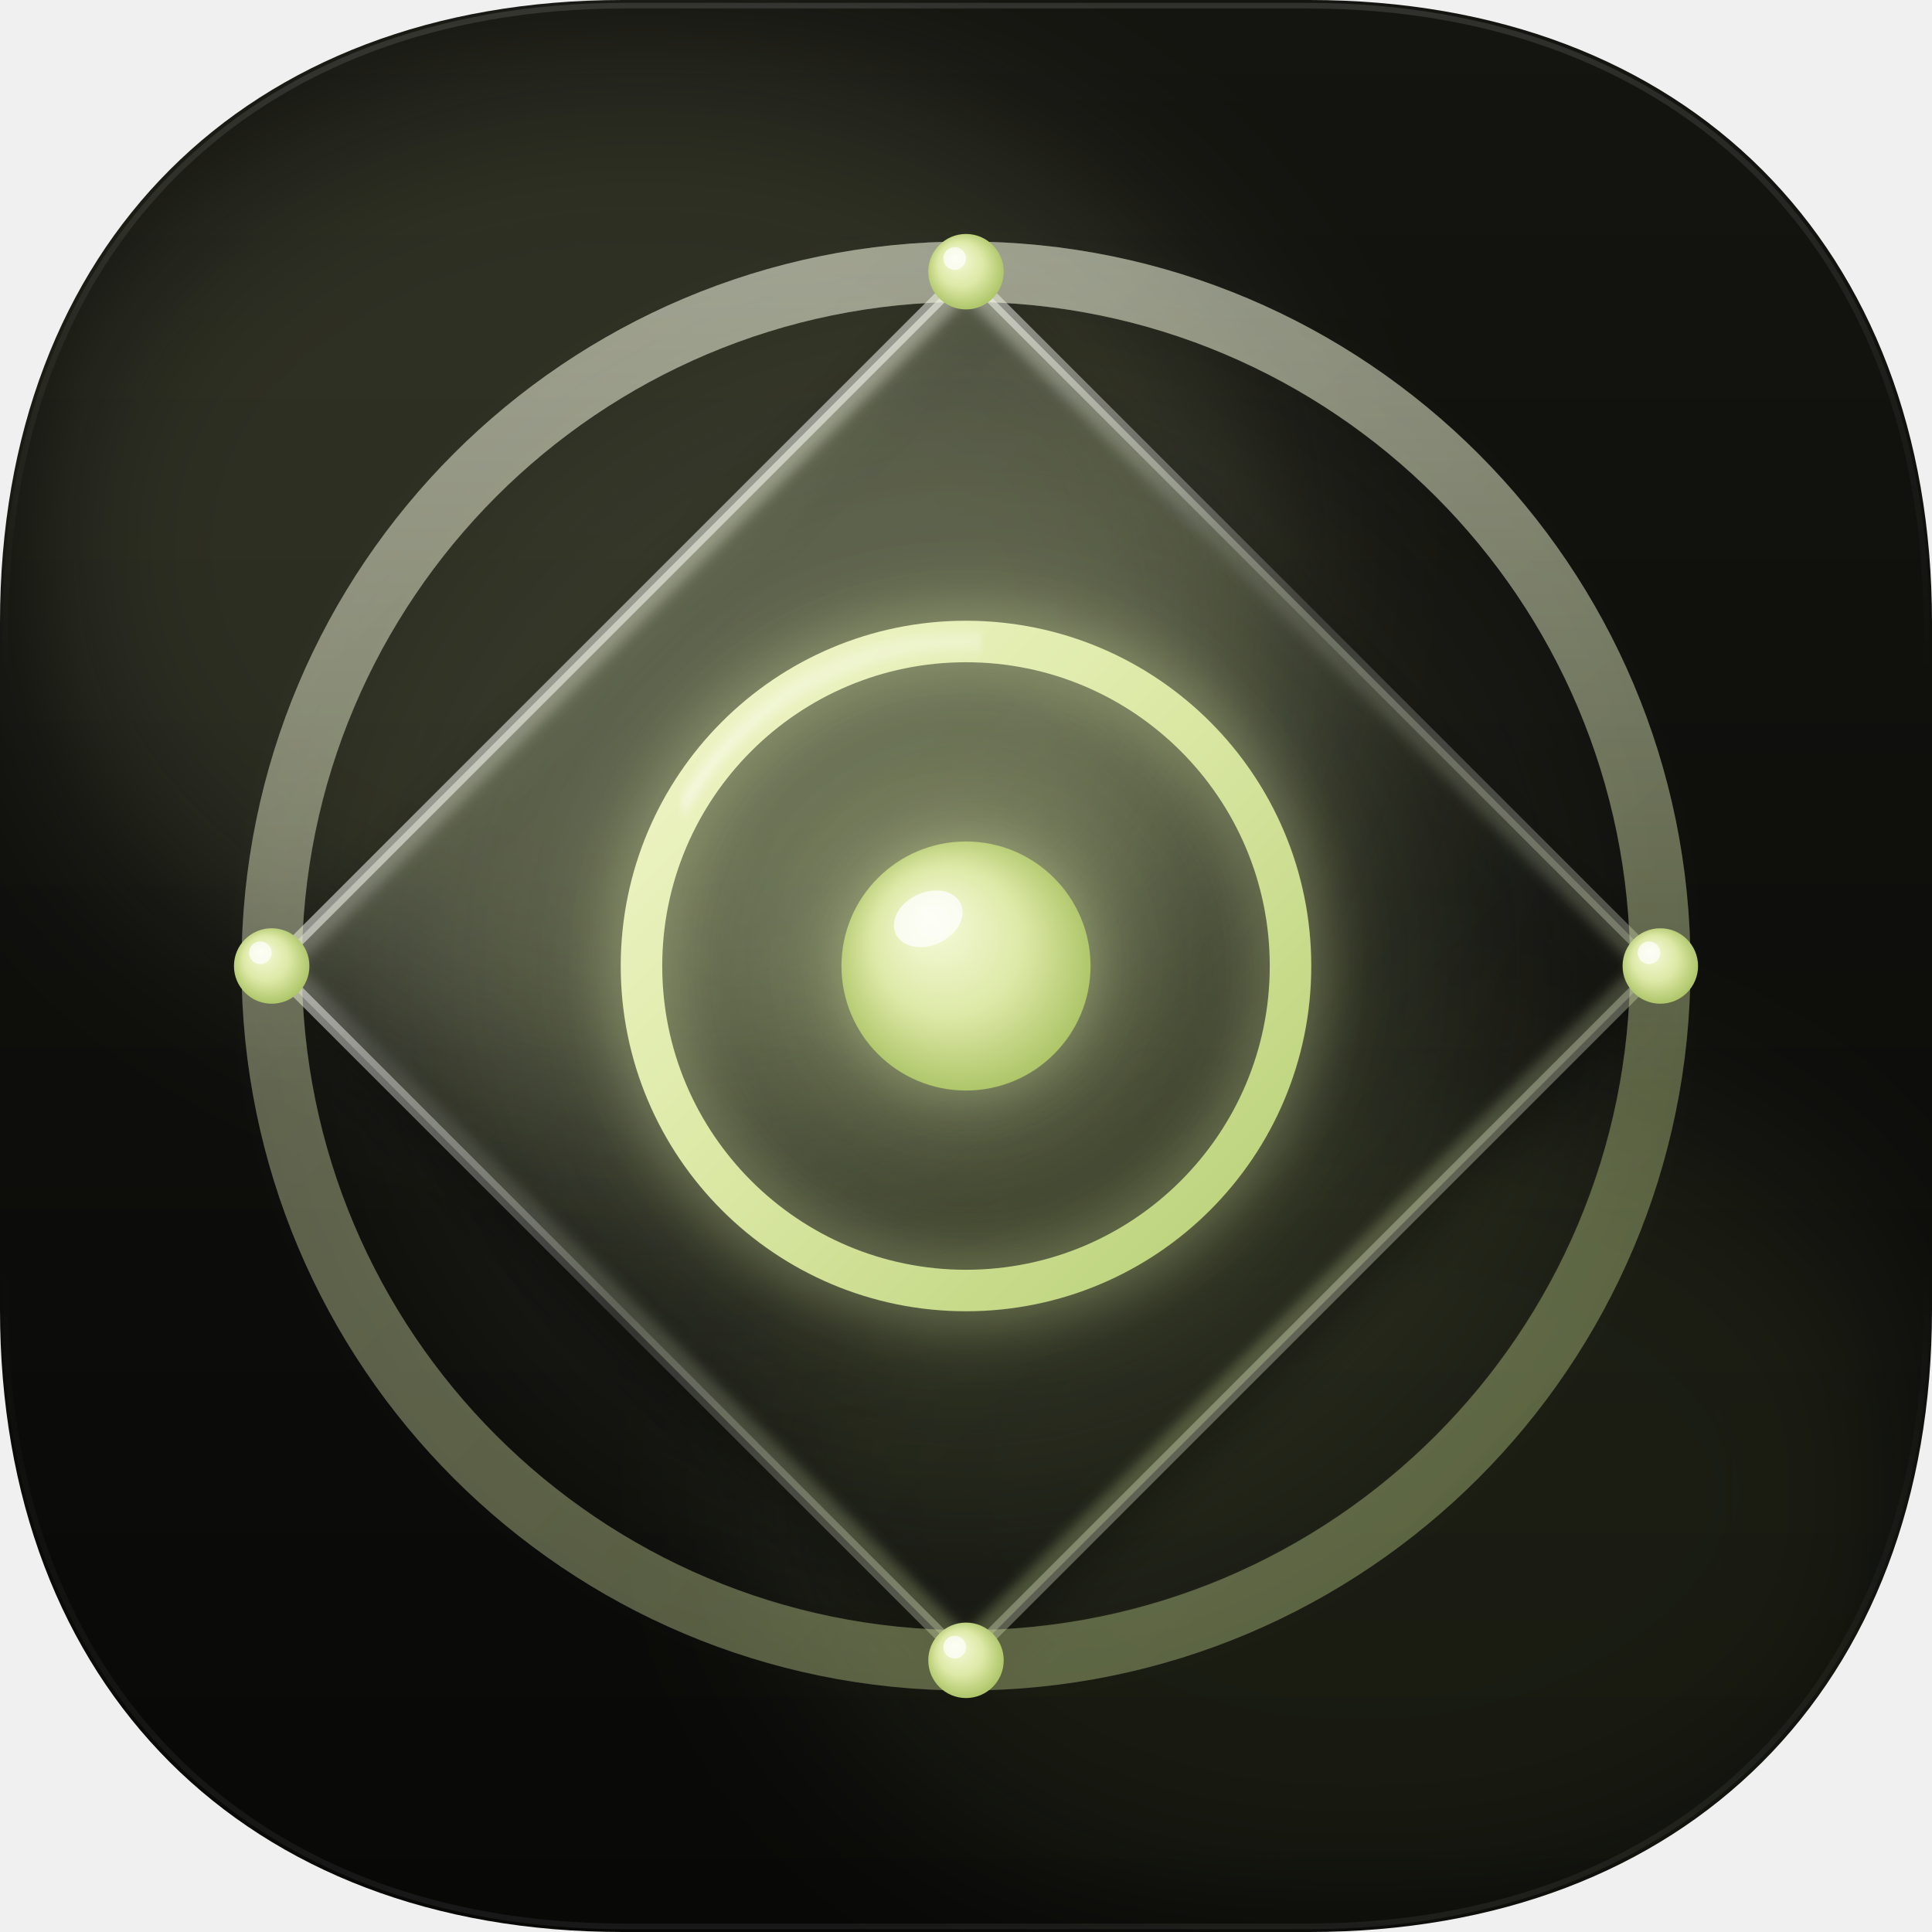
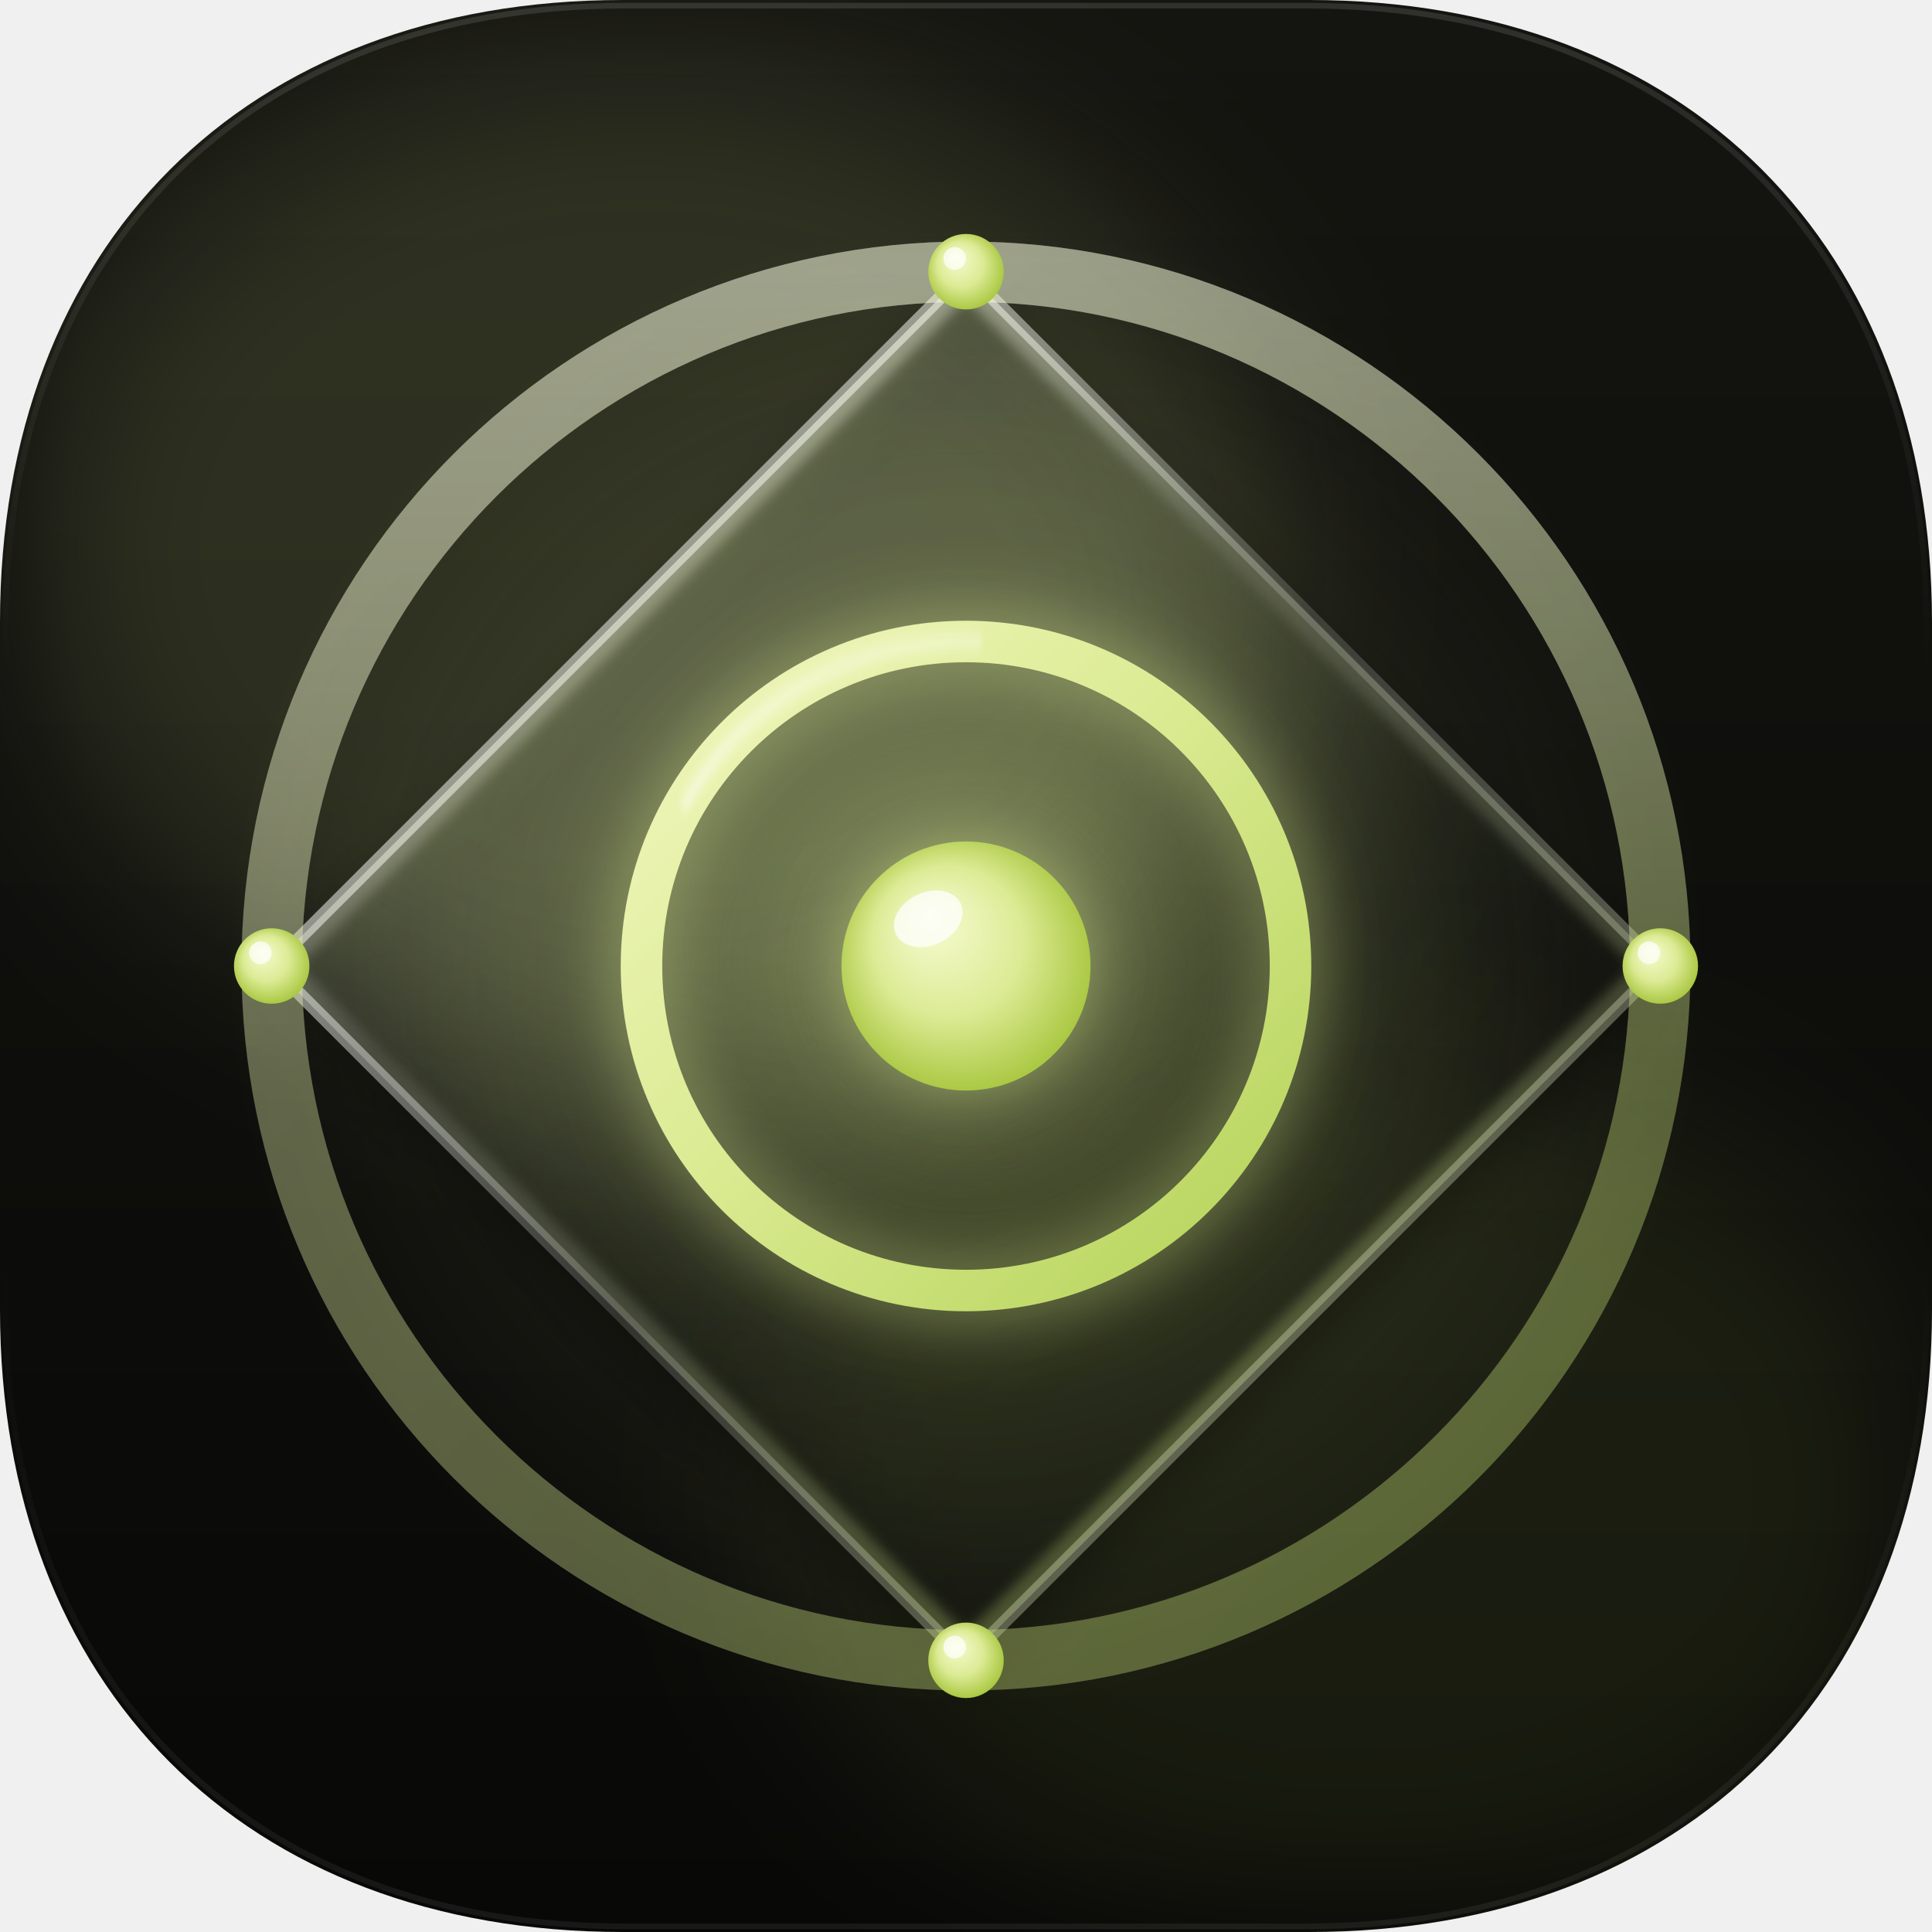
<svg xmlns="http://www.w3.org/2000/svg" width="1024" height="1024" viewBox="0 0 1024 1024">
  <defs>
    <clipPath id="sqm">
      <path d="M330 0 L694 0 C894 0 1024 130 1024 330 L1024 694 C1024 894 894 1024 694 1024 L330 1024 C130 1024 0 894 0 694 L0 330 C0 130 130 0 330 0 Z" />
    </clipPath>
    <clipPath id="dia">
      <path d="M512 144 L880 512 L512 880 L144 512 Z" />
    </clipPath>
    <linearGradient id="lq" x1="0" y1="0" x2="1" y2="1">
-       <stop offset="0" stop-color="#f2f6cb" />
-       <stop offset="0.45" stop-color="#dce9a6" />
-       <stop offset="1" stop-color="#b7cf75" />
+       <stop offset="0" stop-color="#f2f7c0" />
+       <stop offset="0.45" stop-color="#dbeb93" />
+       <stop offset="1" stop-color="#b4d257" />
    </linearGradient>
    <linearGradient id="bgv2" x1="0" y1="0" x2="0" y2="1">
      <stop offset="0" stop-color="#141410" />
      <stop offset="1" stop-color="#080807" />
    </linearGradient>
    <linearGradient id="plate" x1="0" y1="0" x2="1" y2="1">
      <stop offset="0" stop-color="#ffffff" stop-opacity="0.05" />
-       <stop offset="1" stop-color="#eef7cd" stop-opacity="0.02" />
+       <stop offset="1" stop-color="#edf8c2" stop-opacity="0.02" />
    </linearGradient>
    <radialGradient id="wash">
-       <stop offset="0" stop-color="#dff0a8" stop-opacity="0.30" />
-       <stop offset="0.55" stop-color="#c0d97e" stop-opacity="0.09" />
-       <stop offset="1" stop-color="#c0d97e" stop-opacity="0" />
+       <stop offset="0" stop-color="#ddf294" stop-opacity="0.30" />
+       <stop offset="0.55" stop-color="#bddc61" stop-opacity="0.09" />
+       <stop offset="1" stop-color="#bddc61" stop-opacity="0" />
    </radialGradient>
    <linearGradient id="edge" x1="0" y1="0" x2="0.6" y2="1">
-       <stop offset="0" stop-color="#f4fad8" stop-opacity="0.70" />
+       <stop offset="0" stop-color="#f4fbcf" stop-opacity="0.70" />
      <stop offset="0.45" stop-color="#ffffff" stop-opacity="0.10" />
-       <stop offset="1" stop-color="#c6dd85" stop-opacity="0.30" />
+       <stop offset="1" stop-color="#c3e06a" stop-opacity="0.30" />
    </linearGradient>
    <linearGradient id="rimD" x1="0" y1="0" x2="1" y2="1">
-       <stop offset="0" stop-color="#fbfdf0" stop-opacity="0.90" />
+       <stop offset="0" stop-color="#fbfded" stop-opacity="0.90" />
      <stop offset="0.5" stop-color="#ffffff" stop-opacity="0.14" />
-       <stop offset="1" stop-color="#e4efb6" stop-opacity="0.50" />
+       <stop offset="1" stop-color="#e3f1a7" stop-opacity="0.50" />
    </linearGradient>
    <linearGradient id="glassTop" x1="0" y1="0" x2="0" y2="1">
      <stop offset="0" stop-color="#ffffff" stop-opacity="0.30" />
      <stop offset="0.6" stop-color="#ffffff" stop-opacity="0" />
    </linearGradient>
    <linearGradient id="rim" x1="0" y1="0" x2="0" y2="1">
      <stop offset="0" stop-color="#ffffff" stop-opacity="0.12" />
      <stop offset="0.35" stop-color="#ffffff" stop-opacity="0" />
    </linearGradient>
    <linearGradient id="rimB" x1="0" y1="0" x2="0" y2="1">
      <stop offset="0.65" stop-color="#ffffff" stop-opacity="0" />
      <stop offset="1" stop-color="#ffffff" stop-opacity="0.07" />
    </linearGradient>
    <radialGradient id="gl">
-       <stop offset="0" stop-color="#dce9a6" stop-opacity="0.16" />
-       <stop offset="1" stop-color="#dce9a6" stop-opacity="0" />
+       <stop offset="0" stop-color="#dbeb93" stop-opacity="0.16" />
+       <stop offset="1" stop-color="#dbeb93" stop-opacity="0" />
    </radialGradient>
    <radialGradient id="bead" cx="0.5" cy="0.5" r="0.6" fx="0.35" fy="0.3">
-       <stop offset="0" stop-color="#f8fbdd" />
-       <stop offset="0.5" stop-color="#dde9a7" />
-       <stop offset="1" stop-color="#9fba55" />
+       <stop offset="0" stop-color="#f8fcd5" />
+       <stop offset="0.5" stop-color="#dceb95" />
+       <stop offset="1" stop-color="#9bbd29" />
    </radialGradient>
    <filter id="f3" x="-50%" y="-50%" width="200%" height="200%">
      <feGaussianBlur stdDeviation="3" />
    </filter>
    <filter id="f14" x="-50%" y="-50%" width="200%" height="200%">
      <feGaussianBlur stdDeviation="14" />
    </filter>
    <filter id="f18" x="-50%" y="-50%" width="200%" height="200%">
      <feGaussianBlur stdDeviation="18" />
    </filter>
    <filter id="f48" x="-80%" y="-80%" width="260%" height="260%">
      <feGaussianBlur stdDeviation="48" />
    </filter>
    <filter id="f70" x="-80%" y="-80%" width="260%" height="260%">
      <feGaussianBlur stdDeviation="70" />
    </filter>
  </defs>
  <g clip-path="url(#sqm)">
    <rect width="1024" height="1024" fill="url(#bgv2)" />
-     <ellipse cx="340" cy="290" rx="330" ry="260" fill="#dce9a6" opacity="0.14" filter="url(#f48)" />
-     <ellipse cx="720" cy="790" rx="310" ry="230" fill="#b7cf75" opacity="0.09" filter="url(#f48)" />
+     <ellipse cx="340" cy="290" rx="330" ry="260" fill="#dbeb93" opacity="0.14" filter="url(#f48)" />
+     <ellipse cx="720" cy="790" rx="310" ry="230" fill="#b4d257" opacity="0.09" filter="url(#f48)" />
    <circle cx="512" cy="512" r="400" fill="url(#gl)" />
    <path d="M512 144 L880 512 L512 880 L144 512 Z" transform="translate(0 12)" fill="#000000" opacity="0.35" filter="url(#f14)" />
    <g clip-path="url(#dia)">
      <path d="M512 144 L880 512 L512 880 L144 512 Z" fill="url(#plate)" />
      <circle cx="512" cy="512" r="330" fill="url(#wash)" />
-       <ellipse cx="360" cy="330" rx="340" ry="280" fill="#eaf6c2" opacity="0.22" filter="url(#f70)" />
+       <ellipse cx="360" cy="330" rx="340" ry="280" fill="#e9f8b4" opacity="0.22" filter="url(#f70)" />
      <path d="M512 144 L880 512 L512 880 L144 512 Z" fill="none" stroke="url(#edge)" stroke-width="20" filter="url(#f3)" />
    </g>
    <g filter="url(#f18)" opacity="0.55">
-       <circle cx="512" cy="512" r="172" fill="none" stroke="#dce9a6" stroke-width="22" />
-       <circle cx="512" cy="512" r="62" fill="#dce9a6" />
+       <circle cx="512" cy="512" r="172" fill="none" stroke="#dbeb93" stroke-width="22" />
+       <circle cx="512" cy="512" r="62" fill="#dbeb93" />
    </g>
    <path d="M512 144 L880 512 L512 880 L144 512 Z" fill="none" stroke="url(#rimD)" stroke-width="7" stroke-linejoin="round" />
    <circle cx="512" cy="512" r="368" fill="none" stroke="#ffffff" stroke-opacity="0.06" stroke-width="32" />
    <circle cx="512" cy="512" r="368" fill="none" stroke="url(#lq)" stroke-opacity="0.34" stroke-width="32" />
    <circle cx="512" cy="512" r="368" fill="none" stroke="url(#glassTop)" stroke-width="32" />
    <circle cx="512" cy="512" r="172" fill="none" stroke="url(#lq)" stroke-width="22" />
    <circle cx="512" cy="512" r="172" fill="none" stroke="#ffffff" stroke-opacity="0.5" stroke-width="6" stroke-linecap="round" stroke-dasharray="186 895" transform="rotate(-150 512 512)" filter="url(#f3)" />
    <circle cx="512" cy="144" r="20" fill="url(#bead)" />
    <circle cx="506" cy="137" r="6" fill="#ffffff" opacity="0.7" />
    <circle cx="880" cy="512" r="20" fill="url(#bead)" />
    <circle cx="874" cy="505" r="6" fill="#ffffff" opacity="0.7" />
    <circle cx="512" cy="880" r="20" fill="url(#bead)" />
    <circle cx="506" cy="873" r="6" fill="#ffffff" opacity="0.7" />
    <circle cx="144" cy="512" r="20" fill="url(#bead)" />
    <circle cx="138" cy="505" r="6" fill="#ffffff" opacity="0.7" />
    <circle cx="512" cy="512" r="66" fill="url(#bead)" />
    <ellipse cx="492" cy="487" rx="19" ry="14" fill="#ffffff" opacity="0.75" transform="rotate(-25 492 487)" />
  </g>
  <path d="M330 0 L694 0 C894 0 1024 130 1024 330 L1024 694 C1024 894 894 1024 694 1024 L330 1024 C130 1024 0 894 0 694 L0 330 C0 130 130 0 330 0 Z" transform="translate(3 3) scale(0.99414)" fill="none" stroke="url(#rim)" stroke-width="3" />
  <path d="M330 0 L694 0 C894 0 1024 130 1024 330 L1024 694 C1024 894 894 1024 694 1024 L330 1024 C130 1024 0 894 0 694 L0 330 C0 130 130 0 330 0 Z" transform="translate(3 3) scale(0.99414)" fill="none" stroke="url(#rimB)" stroke-width="3" />
</svg>
